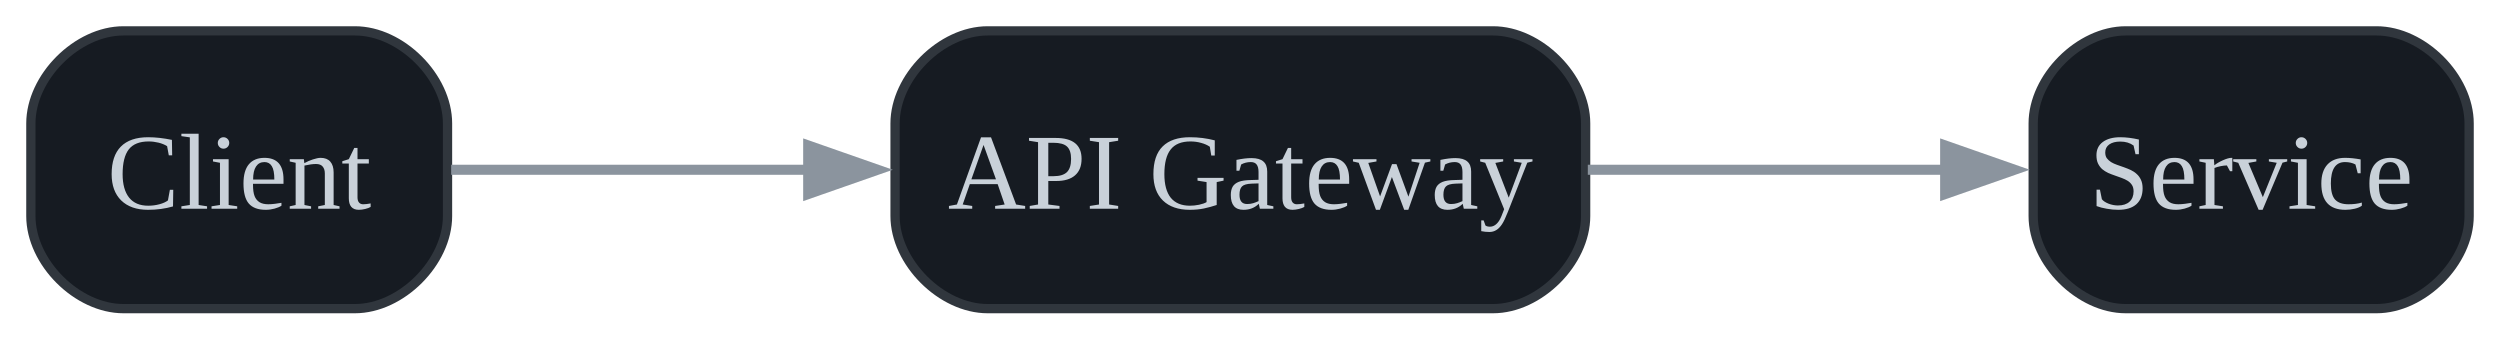
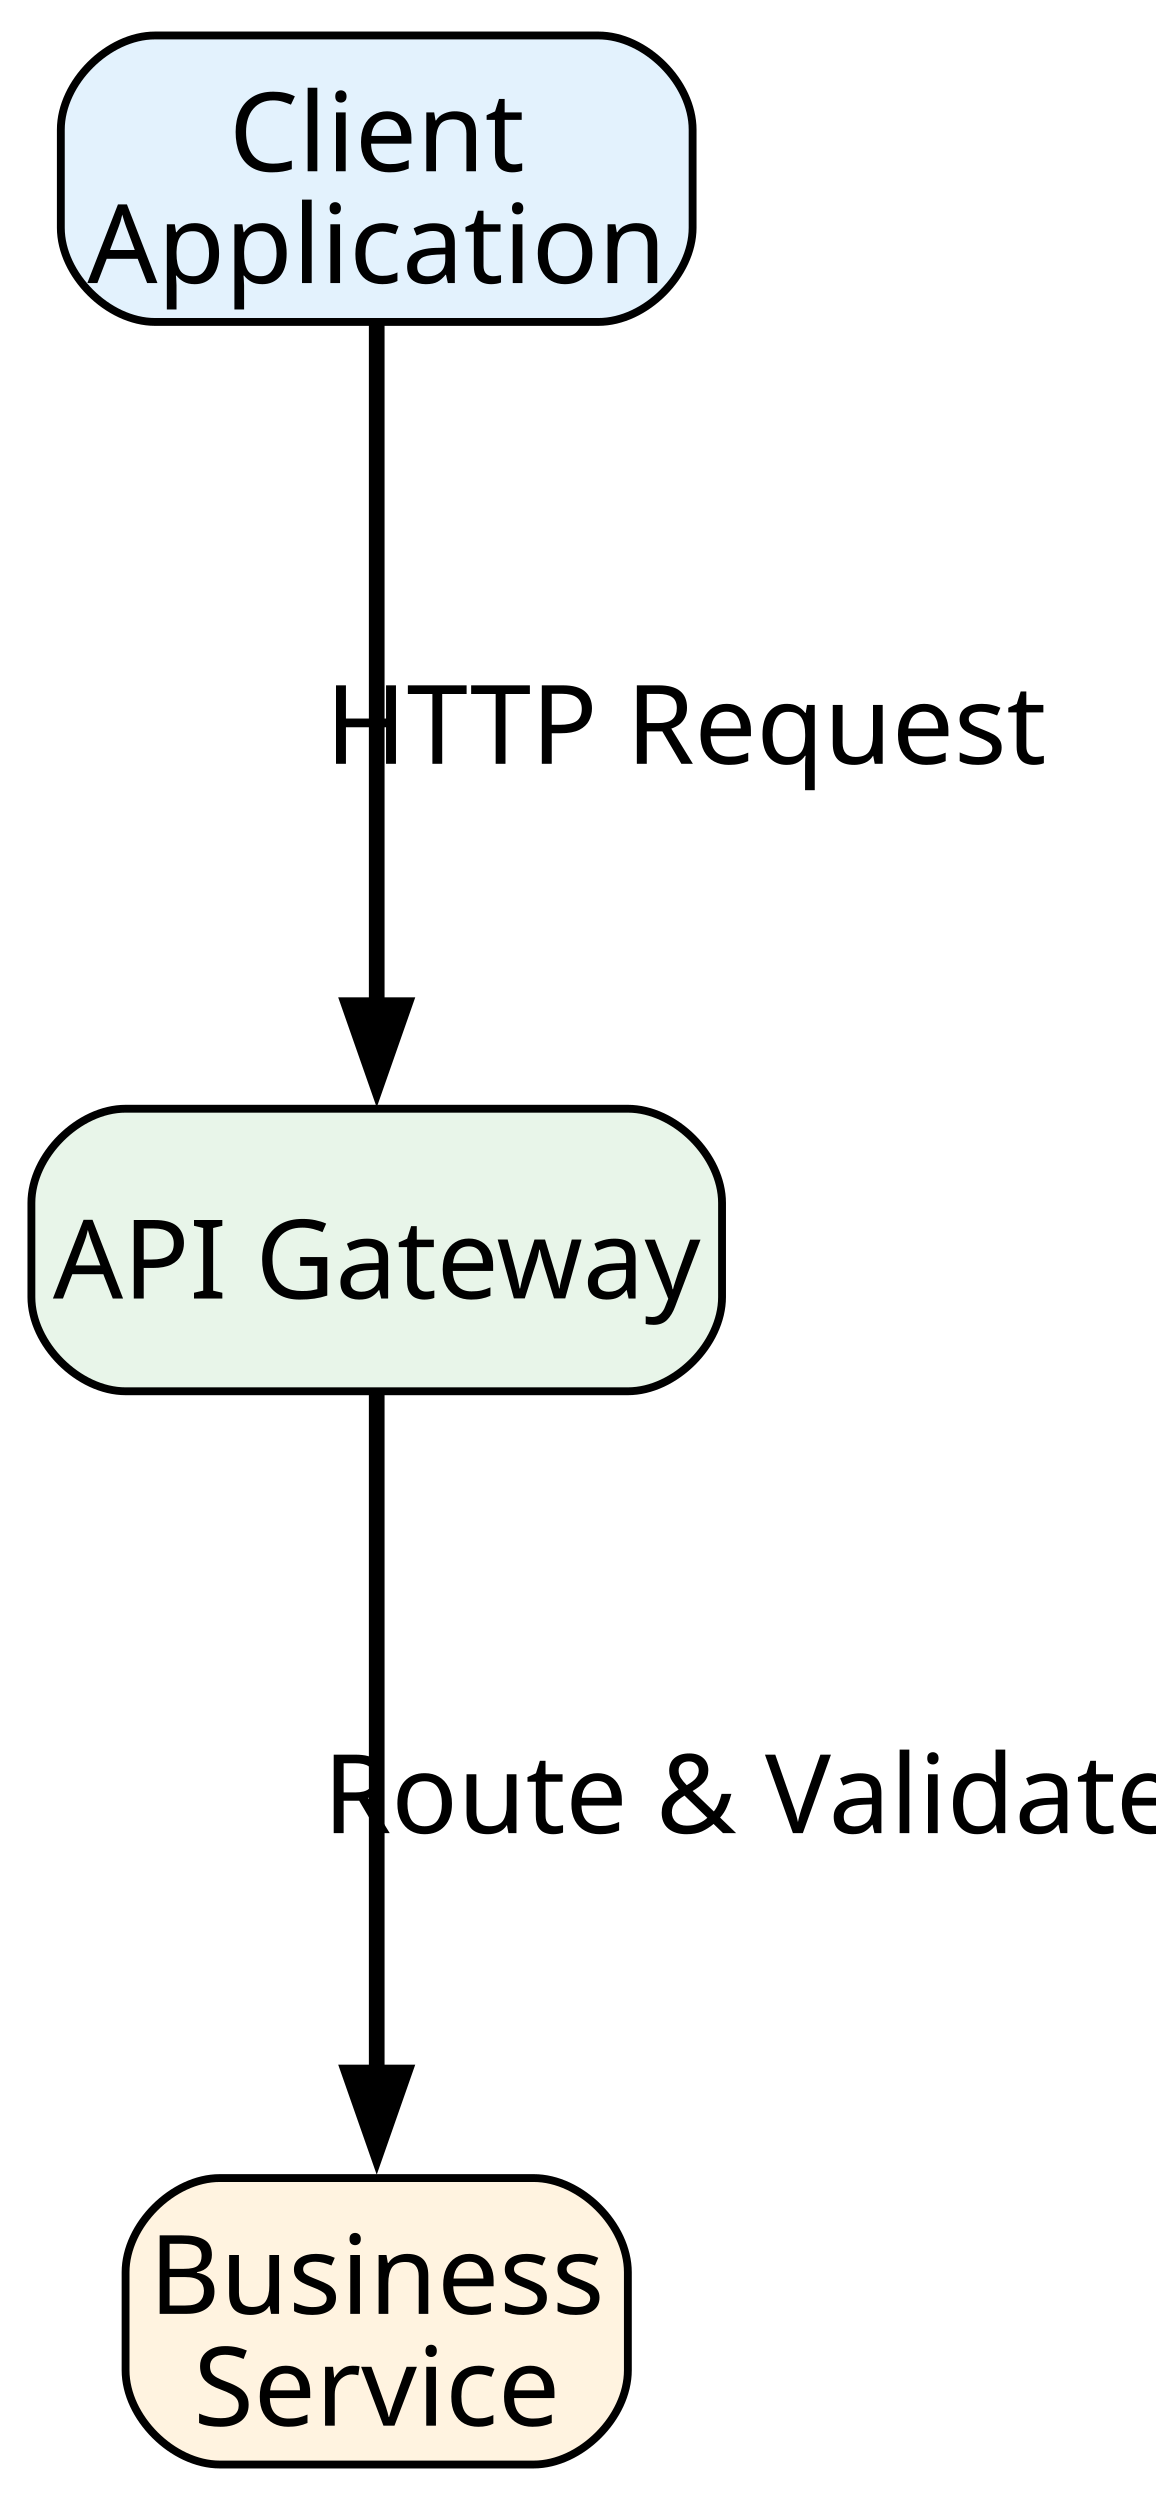
- <svg xmlns="http://www.w3.org/2000/svg" width="324pt" height="44pt" viewBox="0.00 0.00 324.00 44.00">
-   <g id="graph0" class="graph" transform="scale(1 1) rotate(0) translate(4 40)">
+ <svg xmlns="http://www.w3.org/2000/svg" width="147pt" height="318pt" viewBox="0.00 0.00 147.25 317.50">
+   <g id="graph0" class="graph" transform="scale(1 1) rotate(0) translate(4 313.5)">
    <g id="node1" class="node">
-       <path fill="#161b22" stroke="#30363d" stroke-width="1.2" d="M42,-36C42,-36 12,-36 12,-36 6,-36 0,-30 0,-24 0,-24 0,-12 0,-12 0,-6 6,0 12,0 12,0 42,0 42,0 48,0 54,-6 54,-12 54,-12 54,-24 54,-24 54,-30 48,-36 42,-36" />
-       <text text-anchor="middle" x="27" y="-12.95" font-family="Times New Roman,serif" font-size="14.00" fill="#c9d1d9">Client</text>
+       <path fill="#e3f2fd" stroke="black" d="M72.25,-309.5C72.25,-309.5 15.75,-309.5 15.75,-309.5 9.75,-309.5 3.75,-303.5 3.75,-297.5 3.75,-297.5 3.75,-285 3.75,-285 3.75,-279 9.75,-273 15.75,-273 15.75,-273 72.25,-273 72.25,-273 78.25,-273 84.25,-279 84.25,-285 84.25,-285 84.25,-297.5 84.25,-297.5 84.25,-303.5 78.25,-309.5 72.25,-309.5" />
+       <text text-anchor="middle" x="44" y="-292.2" font-family="Calibri" font-size="14.00">Client</text>
+       <text text-anchor="middle" x="44" y="-277.95" font-family="Calibri" font-size="14.00">Application</text>
    </g>
    <g id="node2" class="node">
-       <path fill="#161b22" stroke="#30363d" stroke-width="1.2" d="M189.5,-36C189.5,-36 124,-36 124,-36 118,-36 112,-30 112,-24 112,-24 112,-12 112,-12 112,-6 118,0 124,0 124,0 189.5,0 189.5,0 195.5,0 201.5,-6 201.5,-12 201.5,-12 201.5,-24 201.5,-24 201.5,-30 195.5,-36 189.5,-36" />
-       <text text-anchor="middle" x="156.75" y="-12.95" font-family="Times New Roman,serif" font-size="14.00" fill="#c9d1d9">API Gateway</text>
+       <path fill="#e8f5e9" stroke="black" d="M76,-172.75C76,-172.75 12,-172.75 12,-172.75 6,-172.75 0,-166.75 0,-160.75 0,-160.75 0,-148.75 0,-148.75 0,-142.75 6,-136.75 12,-136.75 12,-136.75 76,-136.75 76,-136.75 82,-136.75 88,-142.75 88,-148.75 88,-148.75 88,-160.75 88,-160.75 88,-166.75 82,-172.75 76,-172.75" />
+       <text text-anchor="middle" x="44" y="-148.57" font-family="Calibri" font-size="14.00">API Gateway</text>
    </g>
    <g id="edge1" class="edge">
-       <path fill="none" stroke="#8b949e" stroke-width="1.3" d="M54.47,-18C67.89,-18 84.71,-18 100.77,-18" />
-       <polygon fill="#8b949e" stroke="#8b949e" stroke-width="1.3" points="100.74,-21.15 109.74,-18 100.74,-14.85 100.74,-21.15" />
+       <path fill="none" stroke="black" stroke-width="2" d="M44,-272.67C44,-250.59 44,-212.4 44,-185.69" />
+       <polygon fill="black" stroke="black" stroke-width="2" points="47.5,-185.94 44,-175.94 40.5,-185.94 47.5,-185.94" />
+       <text text-anchor="middle" x="83.38" y="-216.7" font-family="Calibri" font-size="14.00">HTTP Request</text>
    </g>
    <g id="node3" class="node">
-       <path fill="#161b22" stroke="#30363d" stroke-width="1.2" d="M304,-36C304,-36 271.5,-36 271.5,-36 265.5,-36 259.5,-30 259.5,-24 259.5,-24 259.5,-12 259.5,-12 259.5,-6 265.5,0 271.5,0 271.5,0 304,0 304,0 310,0 316,-6 316,-12 316,-12 316,-24 316,-24 316,-30 310,-36 304,-36" />
-       <text text-anchor="middle" x="287.75" y="-12.95" font-family="Times New Roman,serif" font-size="14.00" fill="#c9d1d9">Service</text>
+       <path fill="#fff3e0" stroke="black" d="M64,-36.5C64,-36.5 24,-36.5 24,-36.5 18,-36.5 12,-30.5 12,-24.5 12,-24.5 12,-12 12,-12 12,-6 18,0 24,0 24,0 64,0 64,0 70,0 76,-6 76,-12 76,-12 76,-24.5 76,-24.5 76,-30.5 70,-36.5 64,-36.5" />
+       <text text-anchor="middle" x="44" y="-19.2" font-family="Calibri" font-size="14.00">Business</text>
+       <text text-anchor="middle" x="44" y="-4.95" font-family="Calibri" font-size="14.00">Service</text>
    </g>
    <g id="edge2" class="edge">
-       <path fill="none" stroke="#8b949e" stroke-width="1.3" d="M201.78,-18C216.91,-18 233.7,-18 248.34,-18" />
-       <polygon fill="#8b949e" stroke="#8b949e" stroke-width="1.3" points="248.09,-21.15 257.09,-18 248.09,-14.85 248.09,-21.15" />
+       <path fill="none" stroke="black" stroke-width="2" d="M44,-136.44C44,-114.57 44,-76.55 44,-49.76" />
+       <polygon fill="black" stroke="black" stroke-width="2" points="47.5,-49.95 44,-39.95 40.5,-49.95 47.5,-49.95" />
+       <text text-anchor="middle" x="91.62" y="-80.45" font-family="Calibri" font-size="14.00">Route &amp; Validate</text>
    </g>
  </g>
</svg>
